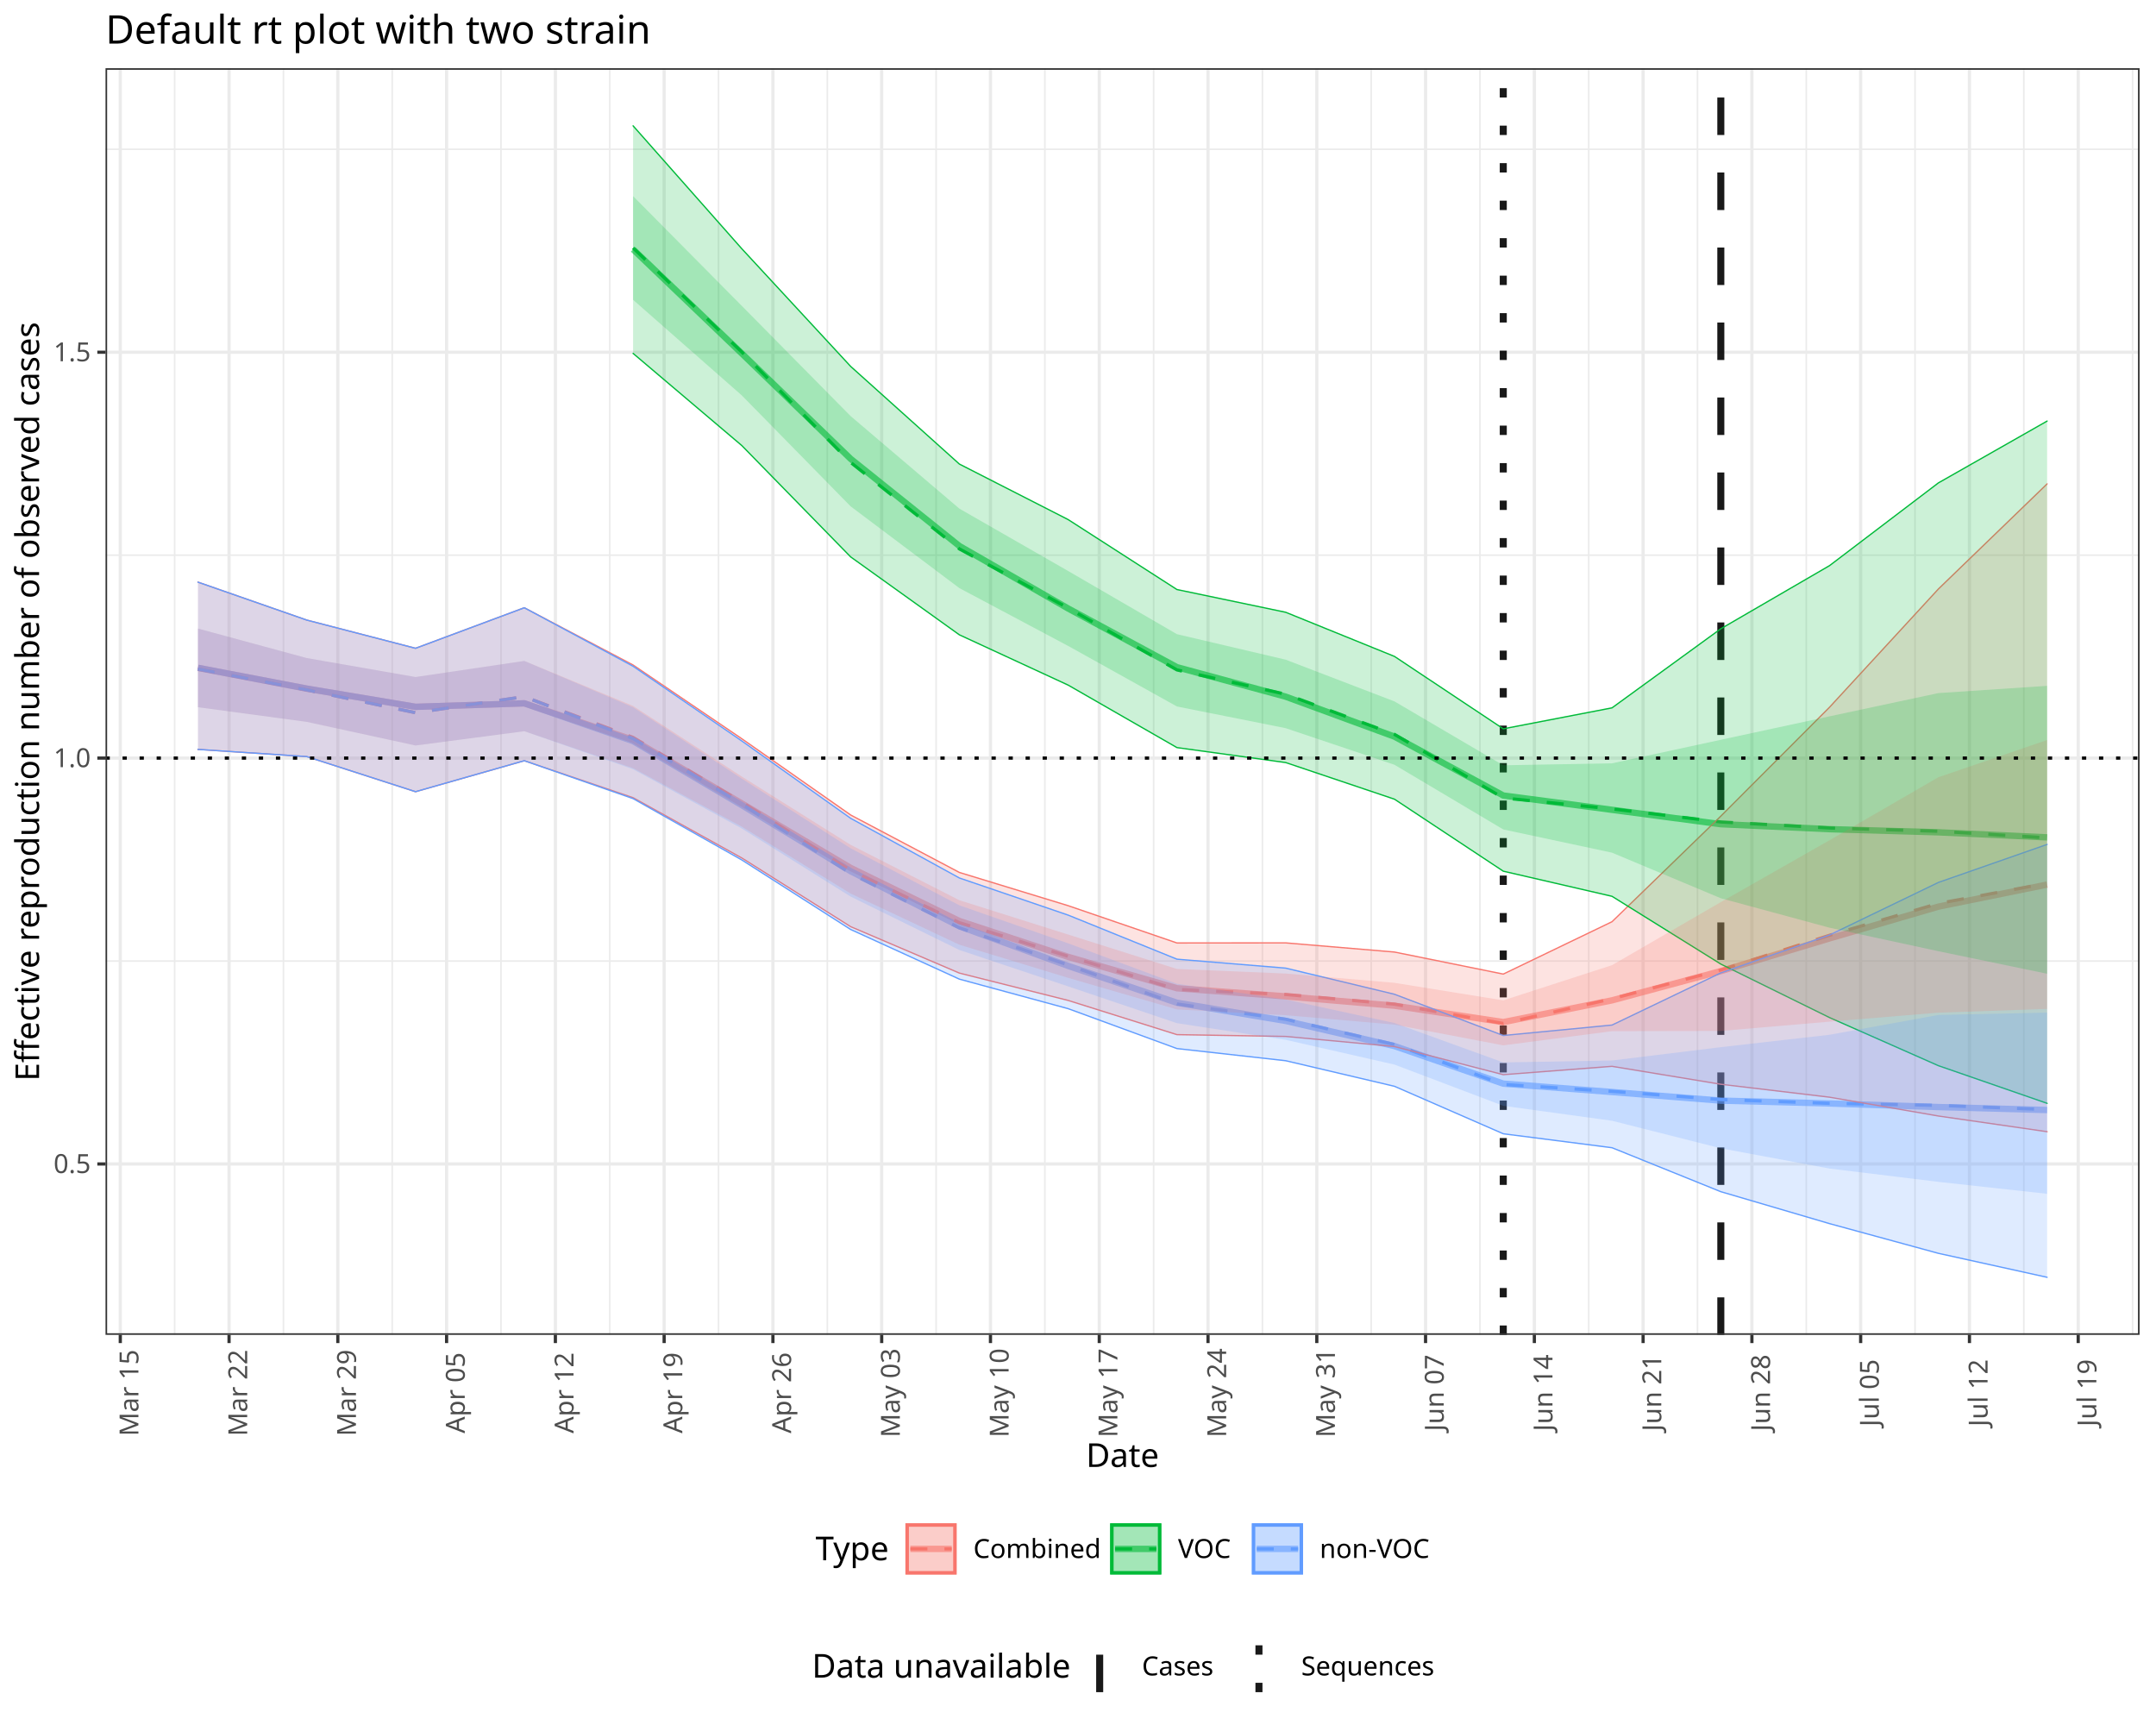
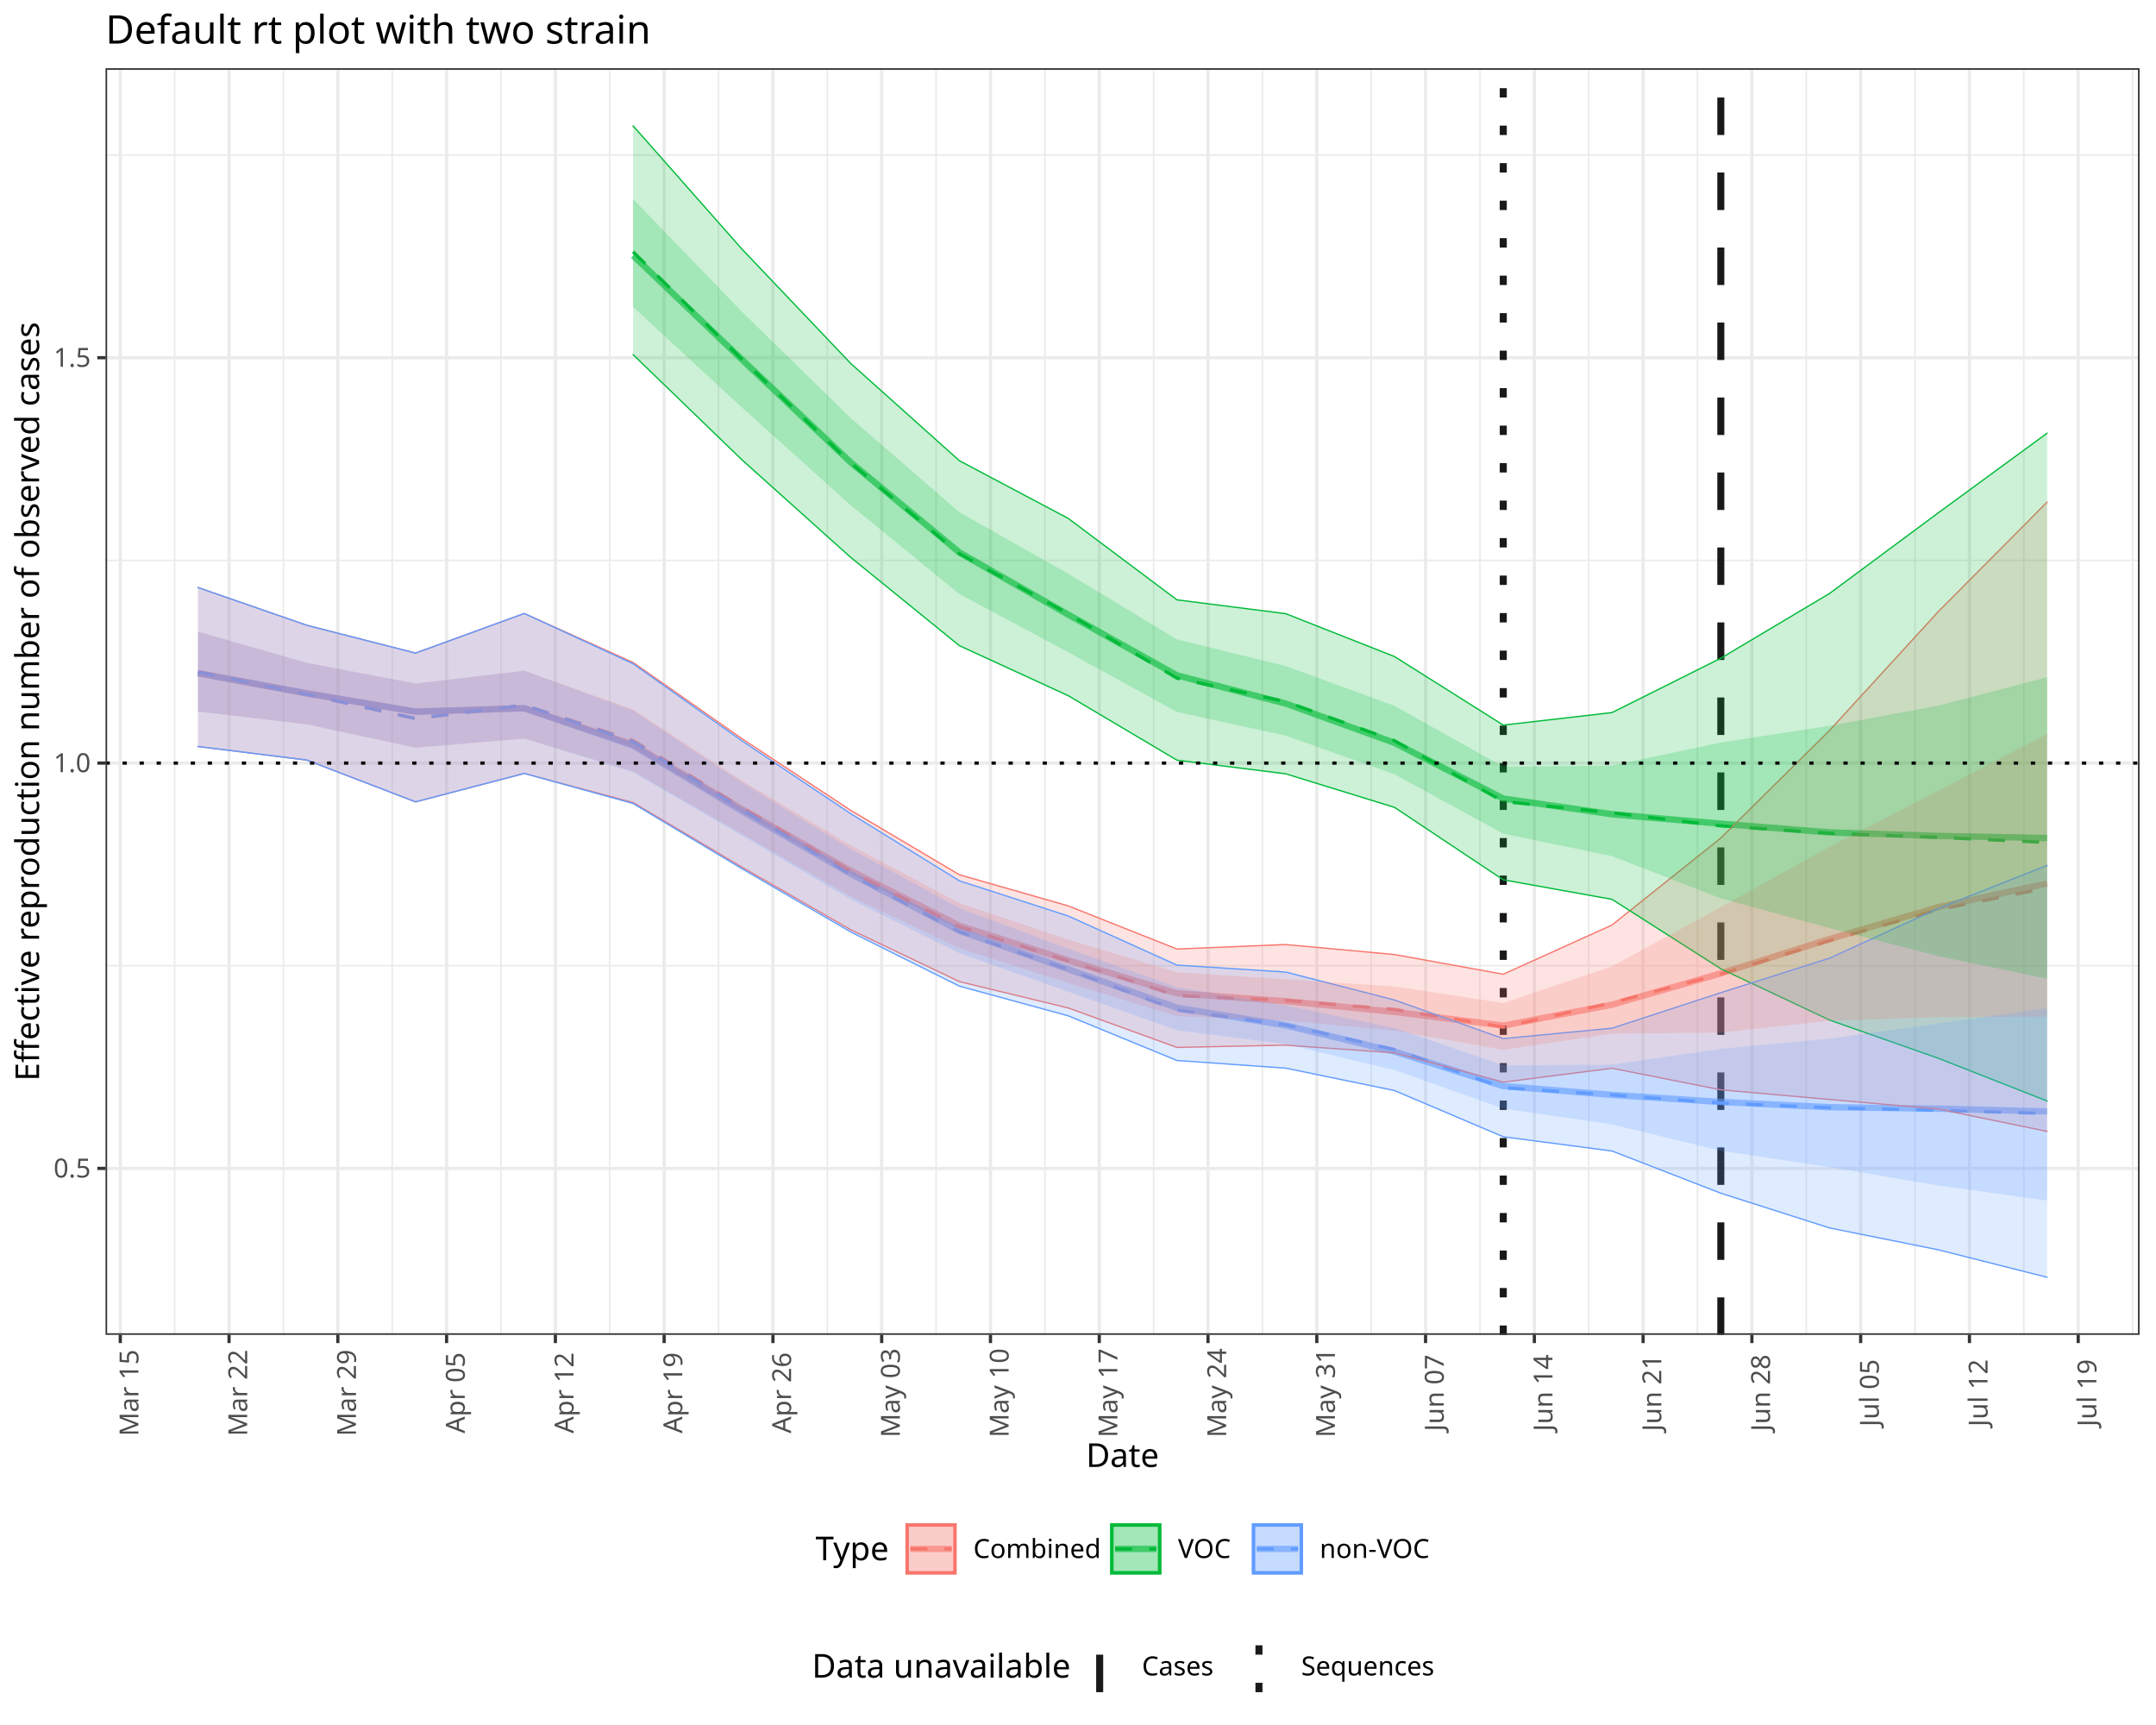
<svg xmlns="http://www.w3.org/2000/svg" class="svglite" data-engine-version="2.0" width="720.00pt" height="576.00pt" viewBox="0 0 720.00 576.00">
  <defs>
    <style type="text/css">
    .svglite line, .svglite polyline, .svglite polygon, .svglite path, .svglite rect, .svglite circle {
      fill: none;
      stroke: #000000;
      stroke-linecap: round;
      stroke-linejoin: round;
      stroke-miterlimit: 10.00;
    }
  </style>
  </defs>
  <rect width="100%" height="100%" style="stroke: none; fill: #FFFFFF;" />
  <defs>
    <clipPath id="cpMC4wMHw3MjAuMDB8MC4wMHw1NzYuMDA=">
      <rect x="0.00" y="0.00" width="720.00" height="576.00" />
    </clipPath>
  </defs>
  <g clip-path="url(#cpMC4wMHw3MjAuMDB8MC4wMHw1NzYuMDA=)">
    <rect x="0.00" y="0.00" width="720.00" height="576.00" style="stroke-width: 1.07; stroke: #FFFFFF; fill: #FFFFFF;" />
  </g>
  <defs>
    <clipPath id="cpMzUuMjR8NzE0LjUyfDIyLjc4fDQ0NS43Mw==">
      <rect x="35.24" y="22.78" width="679.28" height="422.95" />
    </clipPath>
  </defs>
  <g clip-path="url(#cpMzUuMjR8NzE0LjUyfDIyLjc4fDQ0NS43Mw==)">
    <rect x="35.24" y="22.78" width="679.28" height="422.95" style="stroke-width: 1.07; stroke: none; fill: #FFFFFF;" />
-     <polyline points="35.24,320.90 714.52,320.90 " style="stroke-width: 0.53; stroke: #EBEBEB; stroke-linecap: butt;" />
-     <polyline points="35.24,185.37 714.52,185.37 " style="stroke-width: 0.53; stroke: #EBEBEB; stroke-linecap: butt;" />
-     <polyline points="35.24,49.85 714.52,49.85 " style="stroke-width: 0.53; stroke: #EBEBEB; stroke-linecap: butt;" />
+     <polyline points="35.24,322.47 714.52,322.47 " style="stroke-width: 0.53; stroke: #EBEBEB; stroke-linecap: butt;" />
+     <polyline points="35.24,187.13 714.52,187.13 " style="stroke-width: 0.53; stroke: #EBEBEB; stroke-linecap: butt;" />
+     <polyline points="35.24,51.78 714.52,51.78 " style="stroke-width: 0.53; stroke: #EBEBEB; stroke-linecap: butt;" />
    <polyline points="58.33,445.73 58.33,22.78 " style="stroke-width: 0.53; stroke: #EBEBEB; stroke-linecap: butt;" />
    <polyline points="94.66,445.73 94.66,22.78 " style="stroke-width: 0.53; stroke: #EBEBEB; stroke-linecap: butt;" />
    <polyline points="130.98,445.73 130.98,22.78 " style="stroke-width: 0.53; stroke: #EBEBEB; stroke-linecap: butt;" />
    <polyline points="167.31,445.73 167.31,22.78 " style="stroke-width: 0.53; stroke: #EBEBEB; stroke-linecap: butt;" />
    <polyline points="203.63,445.73 203.63,22.78 " style="stroke-width: 0.53; stroke: #EBEBEB; stroke-linecap: butt;" />
    <polyline points="239.96,445.73 239.96,22.78 " style="stroke-width: 0.53; stroke: #EBEBEB; stroke-linecap: butt;" />
    <polyline points="276.28,445.73 276.28,22.78 " style="stroke-width: 0.53; stroke: #EBEBEB; stroke-linecap: butt;" />
    <polyline points="312.61,445.73 312.61,22.78 " style="stroke-width: 0.53; stroke: #EBEBEB; stroke-linecap: butt;" />
    <polyline points="348.93,445.73 348.93,22.78 " style="stroke-width: 0.53; stroke: #EBEBEB; stroke-linecap: butt;" />
    <polyline points="385.26,445.73 385.26,22.78 " style="stroke-width: 0.53; stroke: #EBEBEB; stroke-linecap: butt;" />
    <polyline points="421.58,445.73 421.58,22.78 " style="stroke-width: 0.53; stroke: #EBEBEB; stroke-linecap: butt;" />
    <polyline points="457.91,445.73 457.91,22.78 " style="stroke-width: 0.53; stroke: #EBEBEB; stroke-linecap: butt;" />
    <polyline points="494.23,445.73 494.23,22.78 " style="stroke-width: 0.53; stroke: #EBEBEB; stroke-linecap: butt;" />
    <polyline points="530.56,445.73 530.56,22.78 " style="stroke-width: 0.53; stroke: #EBEBEB; stroke-linecap: butt;" />
    <polyline points="566.88,445.73 566.88,22.78 " style="stroke-width: 0.53; stroke: #EBEBEB; stroke-linecap: butt;" />
    <polyline points="603.21,445.73 603.21,22.78 " style="stroke-width: 0.53; stroke: #EBEBEB; stroke-linecap: butt;" />
    <polyline points="639.53,445.73 639.53,22.78 " style="stroke-width: 0.53; stroke: #EBEBEB; stroke-linecap: butt;" />
    <polyline points="675.86,445.73 675.86,22.78 " style="stroke-width: 0.53; stroke: #EBEBEB; stroke-linecap: butt;" />
    <polyline points="712.19,445.73 712.19,22.78 " style="stroke-width: 0.53; stroke: #EBEBEB; stroke-linecap: butt;" />
-     <polyline points="35.24,388.66 714.52,388.66 " style="stroke-width: 1.07; stroke: #EBEBEB; stroke-linecap: butt;" />
-     <polyline points="35.24,253.13 714.52,253.13 " style="stroke-width: 1.07; stroke: #EBEBEB; stroke-linecap: butt;" />
-     <polyline points="35.24,117.61 714.52,117.61 " style="stroke-width: 1.07; stroke: #EBEBEB; stroke-linecap: butt;" />
+     <polyline points="35.24,390.15 714.52,390.15 " style="stroke-width: 1.07; stroke: #EBEBEB; stroke-linecap: butt;" />
+     <polyline points="35.24,254.80 714.52,254.80 " style="stroke-width: 1.07; stroke: #EBEBEB; stroke-linecap: butt;" />
+     <polyline points="35.24,119.45 714.52,119.45 " style="stroke-width: 1.07; stroke: #EBEBEB; stroke-linecap: butt;" />
    <polyline points="40.17,445.73 40.17,22.78 " style="stroke-width: 1.07; stroke: #EBEBEB; stroke-linecap: butt;" />
    <polyline points="76.49,445.73 76.49,22.78 " style="stroke-width: 1.07; stroke: #EBEBEB; stroke-linecap: butt;" />
    <polyline points="112.82,445.73 112.82,22.78 " style="stroke-width: 1.07; stroke: #EBEBEB; stroke-linecap: butt;" />
    <polyline points="149.14,445.73 149.14,22.78 " style="stroke-width: 1.07; stroke: #EBEBEB; stroke-linecap: butt;" />
    <polyline points="185.47,445.73 185.47,22.78 " style="stroke-width: 1.07; stroke: #EBEBEB; stroke-linecap: butt;" />
    <polyline points="221.79,445.73 221.79,22.78 " style="stroke-width: 1.07; stroke: #EBEBEB; stroke-linecap: butt;" />
    <polyline points="258.12,445.73 258.12,22.78 " style="stroke-width: 1.07; stroke: #EBEBEB; stroke-linecap: butt;" />
    <polyline points="294.44,445.73 294.44,22.78 " style="stroke-width: 1.07; stroke: #EBEBEB; stroke-linecap: butt;" />
    <polyline points="330.77,445.73 330.77,22.78 " style="stroke-width: 1.07; stroke: #EBEBEB; stroke-linecap: butt;" />
    <polyline points="367.10,445.73 367.10,22.78 " style="stroke-width: 1.07; stroke: #EBEBEB; stroke-linecap: butt;" />
    <polyline points="403.42,445.73 403.42,22.78 " style="stroke-width: 1.07; stroke: #EBEBEB; stroke-linecap: butt;" />
    <polyline points="439.75,445.73 439.75,22.78 " style="stroke-width: 1.07; stroke: #EBEBEB; stroke-linecap: butt;" />
    <polyline points="476.07,445.73 476.07,22.78 " style="stroke-width: 1.07; stroke: #EBEBEB; stroke-linecap: butt;" />
    <polyline points="512.40,445.73 512.40,22.78 " style="stroke-width: 1.07; stroke: #EBEBEB; stroke-linecap: butt;" />
    <polyline points="548.72,445.73 548.72,22.78 " style="stroke-width: 1.07; stroke: #EBEBEB; stroke-linecap: butt;" />
    <polyline points="585.05,445.73 585.05,22.78 " style="stroke-width: 1.07; stroke: #EBEBEB; stroke-linecap: butt;" />
    <polyline points="621.37,445.73 621.37,22.78 " style="stroke-width: 1.07; stroke: #EBEBEB; stroke-linecap: butt;" />
    <polyline points="657.70,445.73 657.70,22.78 " style="stroke-width: 1.07; stroke: #EBEBEB; stroke-linecap: butt;" />
    <polyline points="694.02,445.73 694.02,22.78 " style="stroke-width: 1.07; stroke: #EBEBEB; stroke-linecap: butt;" />
    <line x1="574.67" y1="445.73" x2="574.67" y2="22.78" style="stroke-width: 2.35; stroke: #000000; stroke-opacity: 0.90; stroke-dasharray: 12.52,12.52; stroke-linecap: butt;" />
    <line x1="502.02" y1="445.73" x2="502.02" y2="22.78" style="stroke-width: 2.35; stroke: #000000; stroke-opacity: 0.90; stroke-dasharray: 3.13,9.39; stroke-linecap: butt;" />
-     <polyline points="66.11,223.00 102.44,229.94 138.77,236.02 175.09,234.85 211.42,247.04 247.74,268.28 284.07,289.80 320.39,307.53 356.72,319.51 393.04,329.99 429.37,332.70 465.69,335.82 502.02,341.29 538.34,334.03 574.67,324.26 610.99,313.34 647.32,302.74 683.64,295.37 " style="stroke-width: 2.13; stroke: #F8766D; stroke-opacity: 0.60; stroke-linecap: butt;" />
-     <polyline points="211.42,83.26 247.74,118.04 284.07,153.21 320.39,182.32 356.72,203.19 393.04,222.78 429.37,232.63 465.69,245.97 502.02,265.63 538.34,270.41 574.67,275.21 610.99,276.87 647.32,277.92 683.64,279.61 " style="stroke-width: 2.13; stroke: #00BA38; stroke-opacity: 0.60; stroke-linecap: butt;" />
-     <polyline points="66.11,223.00 102.44,229.94 138.77,236.02 175.09,234.85 211.42,247.47 247.74,268.87 284.07,290.91 320.39,309.29 356.72,322.53 393.04,334.83 429.37,340.90 465.69,349.30 502.02,361.84 538.34,364.64 574.67,367.51 610.99,368.46 647.32,369.66 683.64,370.65 " style="stroke-width: 2.13; stroke: #619CFF; stroke-opacity: 0.60; stroke-linecap: butt;" />
-     <polyline points="66.11,223.39 102.44,230.34 138.77,237.98 175.09,232.63 211.42,246.24 247.74,267.85 284.07,290.61 320.39,308.09 356.72,319.32 393.04,330.37 429.37,332.07 465.69,335.30 502.02,341.75 538.34,333.51 574.67,323.89 610.99,312.30 647.32,301.68 683.64,294.94 " style="stroke-width: 1.07; stroke: #F8766D; stroke-dasharray: 5.69,5.69; stroke-linecap: butt;" />
-     <polyline points="211.42,82.79 247.74,117.56 284.07,154.40 320.39,183.29 356.72,203.04 393.04,223.69 429.37,231.82 465.69,245.22 502.02,266.44 538.34,270.10 574.67,274.46 610.99,276.48 647.32,277.56 683.64,279.78 " style="stroke-width: 1.07; stroke: #00BA38; stroke-dasharray: 5.69,5.69; stroke-linecap: butt;" />
-     <polyline points="66.11,223.39 102.44,230.34 138.77,237.98 175.09,232.63 211.42,246.63 247.74,268.49 284.07,291.65 320.39,309.82 356.72,322.24 393.04,335.23 429.37,340.34 465.69,348.77 502.02,362.11 538.34,364.41 574.67,367.15 610.99,368.42 647.32,369.10 683.64,370.50 " style="stroke-width: 1.07; stroke: #619CFF; stroke-dasharray: 5.69,5.69; stroke-linecap: butt;" />
-     <polygon points="66.11,194.38 102.44,207.05 138.77,216.47 175.09,202.93 211.42,222.05 247.74,246.68 284.07,272.13 320.39,291.32 356.72,302.42 393.04,314.87 429.37,314.84 465.69,317.90 502.02,325.26 538.34,307.77 574.67,272.52 610.99,236.14 647.32,196.68 683.64,161.57 683.64,377.89 647.32,372.65 610.99,366.37 574.67,362.05 538.34,356.06 502.02,358.85 465.69,349.46 429.37,346.08 393.04,345.48 356.72,334.06 320.39,324.93 284.07,309.42 247.74,286.50 211.42,266.36 175.09,254.01 138.77,264.36 102.44,252.64 66.11,250.24 " style="stroke-width: 0.00; stroke: none; fill: #F8766D; fill-opacity: 0.20;" />
-     <polyline points="66.11,194.38 102.44,207.05 138.77,216.47 175.09,202.93 211.42,222.05 247.74,246.68 284.07,272.13 320.39,291.32 356.72,302.42 393.04,314.87 429.37,314.84 465.69,317.90 502.02,325.26 538.34,307.77 574.67,272.52 610.99,236.14 647.32,196.68 683.64,161.57 " style="stroke-width: 0.43; stroke: #F8766D;" />
-     <polyline points="683.64,377.89 647.32,372.65 610.99,366.37 574.67,362.05 538.34,356.06 502.02,358.85 465.69,349.46 429.37,346.08 393.04,345.48 356.72,334.06 320.39,324.93 284.07,309.42 247.74,286.50 211.42,266.36 175.09,254.01 138.77,264.36 102.44,252.64 66.11,250.24 " style="stroke-width: 0.43; stroke: #F8766D;" />
-     <polygon points="211.42,42.01 247.74,83.07 284.07,122.34 320.39,154.96 356.72,173.50 393.04,196.85 429.37,204.45 465.69,219.19 502.02,243.36 538.34,236.36 574.67,209.95 610.99,188.86 647.32,161.25 683.64,140.60 683.64,368.42 647.32,355.84 610.99,339.79 574.67,321.92 538.34,299.29 502.02,290.90 465.69,266.86 429.37,254.63 393.04,249.63 356.72,228.77 320.39,211.98 284.07,185.95 247.74,148.79 211.42,118.00 " style="stroke-width: 0.00; stroke: none; fill: #00BA38; fill-opacity: 0.20;" />
-     <polyline points="211.42,42.01 247.74,83.07 284.07,122.34 320.39,154.96 356.72,173.50 393.04,196.85 429.37,204.45 465.69,219.19 502.02,243.36 538.34,236.36 574.67,209.95 610.99,188.86 647.32,161.25 683.64,140.60 " style="stroke-width: 0.43; stroke: #00BA38;" />
-     <polyline points="683.64,368.42 647.32,355.84 610.99,339.79 574.67,321.92 538.34,299.29 502.02,290.90 465.69,266.86 429.37,254.63 393.04,249.63 356.72,228.77 320.39,211.98 284.07,185.95 247.74,148.79 211.42,118.00 " style="stroke-width: 0.43; stroke: #00BA38;" />
-     <polygon points="66.11,194.38 102.44,207.05 138.77,216.47 175.09,202.93 211.42,222.47 247.74,247.43 284.07,273.24 320.39,293.17 356.72,305.57 393.04,320.28 429.37,323.27 465.69,332.00 502.02,345.77 538.34,342.28 574.67,324.86 610.99,312.20 647.32,294.66 683.64,281.96 683.64,426.51 647.32,418.50 610.99,408.59 574.67,397.92 538.34,383.24 502.02,378.58 465.69,362.73 429.37,354.19 393.04,350.13 356.72,336.81 320.39,326.95 284.07,310.36 247.74,287.16 211.42,266.67 175.09,254.01 138.77,264.36 102.44,252.64 66.11,250.24 " style="stroke-width: 0.00; stroke: none; fill: #619CFF; fill-opacity: 0.20;" />
-     <polyline points="66.11,194.38 102.44,207.05 138.77,216.47 175.09,202.93 211.42,222.47 247.74,247.43 284.07,273.24 320.39,293.17 356.72,305.57 393.04,320.28 429.37,323.27 465.69,332.00 502.02,345.77 538.34,342.28 574.67,324.86 610.99,312.20 647.32,294.66 683.64,281.96 " style="stroke-width: 0.43; stroke: #619CFF;" />
-     <polyline points="683.64,426.51 647.32,418.50 610.99,408.59 574.67,397.92 538.34,383.24 502.02,378.58 465.69,362.73 429.37,354.19 393.04,350.13 356.72,336.81 320.39,326.95 284.07,310.36 247.74,287.16 211.42,266.67 175.09,254.01 138.77,264.36 102.44,252.64 66.11,250.24 " style="stroke-width: 0.43; stroke: #619CFF;" />
-     <polygon points="66.11,209.88 102.44,219.73 138.77,226.07 175.09,220.69 211.42,235.72 247.74,259.30 284.07,282.10 320.39,300.60 356.72,312.06 393.04,323.55 429.37,325.08 465.69,328.18 502.02,334.04 538.34,322.28 574.67,301.22 610.99,280.55 647.32,259.53 683.64,247.09 683.64,336.89 647.32,338.14 610.99,341.14 574.67,344.25 538.34,344.32 502.02,349.06 465.69,342.14 429.37,339.00 393.04,337.07 356.72,326.52 320.39,315.46 284.07,298.37 247.74,276.05 211.42,256.52 175.09,244.16 138.77,248.93 102.44,241.04 66.11,236.15 " style="stroke-width: 0.00; stroke: none; fill: #F8766D; fill-opacity: 0.20;" />
-     <polyline points="66.11,209.88 102.44,219.73 138.77,226.07 175.09,220.69 211.42,235.72 247.74,259.30 284.07,282.10 320.39,300.60 356.72,312.06 393.04,323.55 429.37,325.08 465.69,328.18 502.02,334.04 538.34,322.28 574.67,301.22 610.99,280.55 647.32,259.53 683.64,247.09 " style="stroke-width: 1.07; stroke: none;" />
-     <polyline points="683.64,336.89 647.32,338.14 610.99,341.14 574.67,344.25 538.34,344.32 502.02,349.06 465.69,342.14 429.37,339.00 393.04,337.07 356.72,326.52 320.39,315.46 284.07,298.37 247.74,276.05 211.42,256.52 175.09,244.16 138.77,248.93 102.44,241.04 66.11,236.15 " style="stroke-width: 1.07; stroke: none;" />
-     <polygon points="211.42,65.49 247.74,102.15 284.07,138.94 320.39,169.84 356.72,190.67 393.04,211.76 429.37,220.28 465.69,234.21 502.02,255.54 538.34,254.88 574.67,247.02 610.99,239.19 647.32,231.43 683.64,229.02 683.64,325.15 647.32,317.62 610.99,309.78 574.67,299.94 538.34,284.72 502.02,276.96 465.69,255.37 429.37,243.15 393.04,235.90 356.72,215.69 320.39,196.38 284.07,169.08 247.74,132.04 211.42,100.11 " style="stroke-width: 0.00; stroke: none; fill: #00BA38; fill-opacity: 0.20;" />
-     <polyline points="211.42,65.49 247.74,102.15 284.07,138.94 320.39,169.84 356.72,190.67 393.04,211.76 429.37,220.28 465.69,234.21 502.02,255.54 538.34,254.88 574.67,247.02 610.99,239.19 647.32,231.43 683.64,229.02 " style="stroke-width: 1.07; stroke: none;" />
-     <polyline points="683.64,325.15 647.32,317.62 610.99,309.78 574.67,299.94 538.34,284.72 502.02,276.96 465.69,255.37 429.37,243.15 393.04,235.90 356.72,215.69 320.39,196.38 284.07,169.08 247.74,132.04 211.42,100.11 " style="stroke-width: 1.07; stroke: none;" />
-     <polygon points="66.11,209.88 102.44,219.73 138.77,226.07 175.09,220.69 211.42,236.16 247.74,260.01 284.07,283.25 320.39,302.30 356.72,314.99 393.04,328.50 429.37,333.74 465.69,341.60 502.02,354.76 538.34,354.11 574.67,349.66 610.99,345.52 647.32,338.91 683.64,338.13 683.64,398.63 647.32,394.64 610.99,390.20 574.67,383.43 538.34,374.24 502.02,369.25 465.69,355.48 429.37,347.21 393.04,341.65 356.72,329.37 320.39,317.22 284.07,299.39 247.74,276.66 211.42,256.86 175.09,244.16 138.77,248.93 102.44,241.04 66.11,236.15 " style="stroke-width: 0.00; stroke: none; fill: #619CFF; fill-opacity: 0.20;" />
-     <polyline points="66.11,209.88 102.44,219.73 138.77,226.07 175.09,220.69 211.42,236.16 247.74,260.01 284.07,283.25 320.39,302.30 356.72,314.99 393.04,328.50 429.37,333.74 465.69,341.60 502.02,354.76 538.34,354.11 574.67,349.66 610.99,345.52 647.32,338.91 683.64,338.13 " style="stroke-width: 1.07; stroke: none;" />
-     <polyline points="683.64,398.63 647.32,394.64 610.99,390.20 574.67,383.43 538.34,374.24 502.02,369.25 465.69,355.48 429.37,347.21 393.04,341.65 356.72,329.37 320.39,317.22 284.07,299.39 247.74,276.66 211.42,256.86 175.09,244.16 138.77,248.93 102.44,241.04 66.11,236.15 " style="stroke-width: 1.07; stroke: none;" />
-     <line x1="35.24" y1="253.13" x2="714.52" y2="253.13" style="stroke-width: 1.07; stroke-dasharray: 1.42,4.27; stroke-linecap: butt;" />
+     <polyline points="66.11,224.79 102.44,231.52 138.77,237.63 175.09,236.48 211.42,248.59 247.74,270.16 284.07,290.74 320.39,309.10 356.72,320.67 393.04,331.67 429.37,334.31 465.69,337.89 502.02,342.45 538.34,335.48 574.67,325.02 610.99,313.56 647.32,302.89 683.64,295.01 " style="stroke-width: 2.13; stroke: #F8766D; stroke-opacity: 0.60; stroke-linecap: butt;" />
+     <polyline points="211.42,85.31 247.74,120.03 284.07,154.37 320.39,184.47 356.72,205.22 393.04,225.51 429.37,234.93 465.69,248.05 502.02,266.66 538.34,271.89 574.67,275.05 610.99,277.96 647.32,279.13 683.64,279.84 " style="stroke-width: 2.13; stroke: #00BA38; stroke-opacity: 0.60; stroke-linecap: butt;" />
+     <polyline points="66.11,224.79 102.44,231.52 138.77,237.63 175.09,236.48 211.42,248.98 247.74,270.82 284.07,291.80 320.39,310.80 356.72,323.64 393.04,336.49 429.37,342.39 465.69,351.12 502.02,362.66 538.34,365.60 574.67,367.96 610.99,369.72 647.32,370.20 683.64,371.12 " style="stroke-width: 2.13; stroke: #619CFF; stroke-opacity: 0.60; stroke-linecap: butt;" />
+     <polyline points="66.11,224.44 102.44,231.85 138.77,239.94 175.09,235.46 211.42,247.30 247.74,269.62 284.07,290.99 320.39,309.42 356.72,320.84 393.04,332.46 429.37,334.02 465.69,337.07 502.02,342.93 538.34,334.84 574.67,325.26 610.99,314.08 647.32,303.73 683.64,296.52 " style="stroke-width: 1.07; stroke: #F8766D; stroke-dasharray: 5.69,5.69; stroke-linecap: butt;" />
+     <polyline points="211.42,84.08 247.74,119.95 284.07,154.56 320.39,184.91 356.72,204.95 393.04,226.44 429.37,234.30 465.69,247.34 502.02,267.62 538.34,271.42 574.67,275.77 610.99,278.24 647.32,279.62 683.64,281.31 " style="stroke-width: 1.07; stroke: #00BA38; stroke-dasharray: 5.69,5.69; stroke-linecap: butt;" />
+     <polyline points="66.11,224.44 102.44,231.85 138.77,239.94 175.09,235.46 211.42,247.68 247.74,270.26 284.07,292.04 320.39,311.15 356.72,323.75 393.04,337.28 429.37,342.23 465.69,350.43 502.02,363.20 538.34,365.59 574.67,368.33 610.99,369.88 647.32,370.75 683.64,371.81 " style="stroke-width: 1.07; stroke: #619CFF; stroke-dasharray: 5.69,5.69; stroke-linecap: butt;" />
+     <polygon points="66.11,196.18 102.44,208.78 138.77,218.07 175.09,204.84 211.42,221.21 247.74,246.62 284.07,270.56 320.39,292.09 356.72,302.48 393.04,316.89 429.37,315.39 465.69,318.73 502.02,325.31 538.34,308.87 574.67,279.82 610.99,243.89 647.32,204.20 683.64,167.65 683.64,377.79 647.32,370.33 610.99,367.13 574.67,363.90 538.34,356.70 502.02,361.34 465.69,351.57 429.37,348.99 393.04,349.75 356.72,336.57 320.39,327.77 284.07,310.43 247.74,289.52 211.42,267.98 175.09,258.26 138.77,267.76 102.44,253.80 66.11,249.27 " style="stroke-width: 0.00; stroke: none; fill: #F8766D; fill-opacity: 0.20;" />
+     <polyline points="66.11,196.18 102.44,208.78 138.77,218.07 175.09,204.84 211.42,221.21 247.74,246.62 284.07,270.56 320.39,292.09 356.72,302.48 393.04,316.89 429.37,315.39 465.69,318.73 502.02,325.31 538.34,308.87 574.67,279.82 610.99,243.89 647.32,204.20 683.64,167.65 " style="stroke-width: 0.43; stroke: #F8766D;" />
+     <polyline points="683.64,377.79 647.32,370.33 610.99,367.13 574.67,363.90 538.34,356.70 502.02,361.34 465.69,351.57 429.37,348.99 393.04,349.75 356.72,336.57 320.39,327.77 284.07,310.43 247.74,289.52 211.42,267.98 175.09,258.26 138.77,267.76 102.44,253.80 66.11,249.27 " style="stroke-width: 0.43; stroke: #F8766D;" />
+     <polygon points="211.42,42.01 247.74,83.14 284.07,121.33 320.39,153.84 356.72,173.09 393.04,200.29 429.37,204.91 465.69,219.23 502.02,242.12 538.34,237.94 574.67,219.78 610.99,198.16 647.32,171.22 683.64,144.64 683.64,367.65 647.32,353.38 610.99,340.61 574.67,323.49 538.34,300.30 502.02,293.79 465.69,269.59 429.37,258.39 393.04,253.83 356.72,232.29 320.39,215.60 284.07,186.10 247.74,153.51 211.42,118.42 " style="stroke-width: 0.00; stroke: none; fill: #00BA38; fill-opacity: 0.20;" />
+     <polyline points="211.42,42.01 247.74,83.14 284.07,121.33 320.39,153.84 356.72,173.09 393.04,200.29 429.37,204.91 465.69,219.23 502.02,242.12 538.34,237.94 574.67,219.78 610.99,198.16 647.32,171.22 683.64,144.64 " style="stroke-width: 0.43; stroke: #00BA38;" />
+     <polyline points="683.64,367.65 647.32,353.38 610.99,340.61 574.67,323.49 538.34,300.30 502.02,293.79 465.69,269.59 429.37,258.39 393.04,253.83 356.72,232.29 320.39,215.60 284.07,186.10 247.74,153.51 211.42,118.42 " style="stroke-width: 0.43; stroke: #00BA38;" />
+     <polygon points="66.11,196.18 102.44,208.78 138.77,218.07 175.09,204.84 211.42,221.64 247.74,247.36 284.07,271.69 320.39,294.12 356.72,305.86 393.04,322.26 429.37,324.59 465.69,333.91 502.02,346.81 538.34,343.33 574.67,331.47 610.99,319.95 647.32,303.31 683.64,288.97 683.64,426.51 647.32,417.33 610.99,410.03 574.67,398.43 538.34,384.34 502.02,379.58 465.69,364.15 429.37,356.67 393.04,354.11 356.72,339.19 320.39,329.29 284.07,311.17 247.74,290.05 211.42,268.30 175.09,258.26 138.77,267.76 102.44,253.80 66.11,249.27 " style="stroke-width: 0.00; stroke: none; fill: #619CFF; fill-opacity: 0.20;" />
+     <polyline points="66.11,196.18 102.44,208.78 138.77,218.07 175.09,204.84 211.42,221.64 247.74,247.36 284.07,271.69 320.39,294.12 356.72,305.86 393.04,322.26 429.37,324.59 465.69,333.91 502.02,346.81 538.34,343.33 574.67,331.47 610.99,319.95 647.32,303.31 683.64,288.97 " style="stroke-width: 0.43; stroke: #619CFF;" />
+     <polyline points="683.64,426.51 647.32,417.33 610.99,410.03 574.67,398.43 538.34,384.34 502.02,379.58 465.69,364.15 429.37,356.67 393.04,354.11 356.72,339.19 320.39,329.29 284.07,311.17 247.74,290.05 211.42,268.30 175.09,258.26 138.77,267.76 102.44,253.80 66.11,249.27 " style="stroke-width: 0.43; stroke: #619CFF;" />
+     <polygon points="66.11,210.90 102.44,221.32 138.77,228.24 175.09,223.94 211.42,236.86 247.74,260.63 284.07,282.23 320.39,301.54 356.72,313.74 393.04,324.65 429.37,326.99 465.69,329.39 502.02,334.92 538.34,322.65 574.67,302.93 610.99,282.74 647.32,264.03 683.64,245.06 683.64,339.44 647.32,339.65 610.99,340.83 574.67,344.79 538.34,345.17 502.02,350.57 465.69,344.15 429.37,340.80 393.04,339.32 356.72,328.28 320.39,316.62 284.07,299.35 247.74,278.41 211.42,257.54 175.09,246.60 138.77,249.68 102.44,241.87 66.11,237.60 " style="stroke-width: 0.00; stroke: none; fill: #F8766D; fill-opacity: 0.20;" />
+     <polyline points="66.11,210.90 102.44,221.32 138.77,228.24 175.09,223.94 211.42,236.86 247.74,260.63 284.07,282.23 320.39,301.54 356.72,313.74 393.04,324.65 429.37,326.99 465.69,329.39 502.02,334.92 538.34,322.65 574.67,302.93 610.99,282.74 647.32,264.03 683.64,245.06 " style="stroke-width: 1.07; stroke: none;" />
+     <polyline points="683.64,339.44 647.32,339.65 610.99,340.83 574.67,344.79 538.34,345.17 502.02,350.57 465.69,344.15 429.37,340.80 393.04,339.32 356.72,328.28 320.39,316.62 284.07,299.35 247.74,278.41 211.42,257.54 175.09,246.60 138.77,249.68 102.44,241.87 66.11,237.60 " style="stroke-width: 1.07; stroke: none;" />
+     <polygon points="211.42,66.46 247.74,104.08 284.07,139.56 320.39,171.04 356.72,191.57 393.04,213.51 429.37,222.40 465.69,235.71 502.02,256.02 538.34,255.65 574.67,247.93 610.99,242.36 647.32,235.63 683.64,226.14 683.64,326.81 647.32,319.29 610.99,309.90 574.67,299.98 538.34,285.87 502.02,278.37 465.69,258.53 429.37,245.64 393.04,237.73 356.72,217.78 320.39,198.34 284.07,168.70 247.74,136.03 211.42,102.46 " style="stroke-width: 0.00; stroke: none; fill: #00BA38; fill-opacity: 0.20;" />
+     <polyline points="211.42,66.46 247.74,104.08 284.07,139.56 320.39,171.04 356.72,191.57 393.04,213.51 429.37,222.40 465.69,235.71 502.02,256.02 538.34,255.65 574.67,247.93 610.99,242.36 647.32,235.63 683.64,226.14 " style="stroke-width: 1.07; stroke: none;" />
+     <polyline points="683.64,326.81 647.32,319.29 610.99,309.90 574.67,299.98 538.34,285.87 502.02,278.37 465.69,258.53 429.37,245.64 393.04,237.73 356.72,217.78 320.39,198.34 284.07,168.70 247.74,136.03 211.42,102.46 " style="stroke-width: 1.07; stroke: none;" />
+     <polygon points="66.11,210.90 102.44,221.32 138.77,228.24 175.09,223.94 211.42,237.30 247.74,261.28 284.07,283.43 320.39,303.19 356.72,316.78 393.04,329.59 429.37,335.71 465.69,343.23 502.02,355.70 538.34,355.50 574.67,350.19 610.99,346.81 647.32,341.74 683.64,336.61 683.64,400.88 647.32,395.84 610.99,389.70 574.67,384.25 538.34,375.45 502.02,370.16 465.69,357.29 429.37,348.67 393.04,344.02 356.72,331.17 320.39,318.28 284.07,300.35 247.74,279.02 211.42,257.92 175.09,246.60 138.77,249.68 102.44,241.87 66.11,237.60 " style="stroke-width: 0.00; stroke: none; fill: #619CFF; fill-opacity: 0.20;" />
+     <polyline points="66.11,210.90 102.44,221.32 138.77,228.24 175.09,223.94 211.42,237.30 247.74,261.28 284.07,283.43 320.39,303.19 356.72,316.78 393.04,329.59 429.37,335.71 465.69,343.23 502.02,355.70 538.34,355.50 574.67,350.19 610.99,346.81 647.32,341.74 683.64,336.61 " style="stroke-width: 1.07; stroke: none;" />
+     <polyline points="683.64,400.88 647.32,395.84 610.99,389.70 574.67,384.25 538.34,375.45 502.02,370.16 465.69,357.29 429.37,348.67 393.04,344.02 356.72,331.17 320.39,318.28 284.07,300.35 247.74,279.02 211.42,257.92 175.09,246.60 138.77,249.68 102.44,241.87 66.11,237.60 " style="stroke-width: 1.07; stroke: none;" />
+     <line x1="35.24" y1="254.80" x2="714.52" y2="254.80" style="stroke-width: 1.07; stroke-dasharray: 1.42,4.27; stroke-linecap: butt;" />
    <rect x="35.24" y="22.78" width="679.28" height="422.95" style="stroke-width: 1.07; stroke: #333333;" />
  </g>
  <g clip-path="url(#cpMC4wMHw3MjAuMDB8MC4wMHw1NzYuMDA=)">
-     <text x="30.31" y="391.69" text-anchor="end" style="font-size: 8.80px; fill: #4D4D4D; font-family: sans;" textLength="12.23px" lengthAdjust="spacingAndGlyphs">0.5</text>
-     <text x="30.31" y="256.16" text-anchor="end" style="font-size: 8.80px; fill: #4D4D4D; font-family: sans;" textLength="12.23px" lengthAdjust="spacingAndGlyphs">1.0</text>
-     <text x="30.31" y="120.64" text-anchor="end" style="font-size: 8.80px; fill: #4D4D4D; font-family: sans;" textLength="12.23px" lengthAdjust="spacingAndGlyphs">1.5</text>
-     <polyline points="32.50,388.66 35.24,388.66 " style="stroke-width: 1.07; stroke: #333333; stroke-linecap: butt;" />
-     <polyline points="32.50,253.13 35.24,253.13 " style="stroke-width: 1.07; stroke: #333333; stroke-linecap: butt;" />
-     <polyline points="32.50,117.61 35.24,117.61 " style="stroke-width: 1.07; stroke: #333333; stroke-linecap: butt;" />
+     <text x="30.31" y="393.18" text-anchor="end" style="font-size: 8.80px; fill: #4D4D4D; font-family: sans;" textLength="12.23px" lengthAdjust="spacingAndGlyphs">0.5</text>
+     <text x="30.31" y="257.83" text-anchor="end" style="font-size: 8.80px; fill: #4D4D4D; font-family: sans;" textLength="12.23px" lengthAdjust="spacingAndGlyphs">1.0</text>
+     <text x="30.31" y="122.48" text-anchor="end" style="font-size: 8.80px; fill: #4D4D4D; font-family: sans;" textLength="12.23px" lengthAdjust="spacingAndGlyphs">1.5</text>
+     <polyline points="32.50,390.15 35.24,390.15 " style="stroke-width: 1.07; stroke: #333333; stroke-linecap: butt;" />
+     <polyline points="32.50,254.80 35.24,254.80 " style="stroke-width: 1.07; stroke: #333333; stroke-linecap: butt;" />
+     <polyline points="32.50,119.45 35.24,119.45 " style="stroke-width: 1.07; stroke: #333333; stroke-linecap: butt;" />
    <polyline points="40.17,448.47 40.17,445.73 " style="stroke-width: 1.07; stroke: #333333; stroke-linecap: butt;" />
    <polyline points="76.49,448.47 76.49,445.73 " style="stroke-width: 1.07; stroke: #333333; stroke-linecap: butt;" />
    <polyline points="112.82,448.47 112.82,445.73 " style="stroke-width: 1.07; stroke: #333333; stroke-linecap: butt;" />
    <polyline points="149.14,448.47 149.14,445.73 " style="stroke-width: 1.07; stroke: #333333; stroke-linecap: butt;" />
    <polyline points="185.47,448.47 185.47,445.73 " style="stroke-width: 1.07; stroke: #333333; stroke-linecap: butt;" />
    <polyline points="221.79,448.47 221.79,445.73 " style="stroke-width: 1.07; stroke: #333333; stroke-linecap: butt;" />
    <polyline points="258.12,448.47 258.12,445.73 " style="stroke-width: 1.07; stroke: #333333; stroke-linecap: butt;" />
    <polyline points="294.44,448.47 294.44,445.73 " style="stroke-width: 1.07; stroke: #333333; stroke-linecap: butt;" />
    <polyline points="330.77,448.47 330.77,445.73 " style="stroke-width: 1.07; stroke: #333333; stroke-linecap: butt;" />
    <polyline points="367.10,448.47 367.10,445.73 " style="stroke-width: 1.07; stroke: #333333; stroke-linecap: butt;" />
    <polyline points="403.42,448.47 403.42,445.73 " style="stroke-width: 1.07; stroke: #333333; stroke-linecap: butt;" />
    <polyline points="439.75,448.47 439.75,445.73 " style="stroke-width: 1.07; stroke: #333333; stroke-linecap: butt;" />
    <polyline points="476.07,448.47 476.07,445.73 " style="stroke-width: 1.07; stroke: #333333; stroke-linecap: butt;" />
    <polyline points="512.40,448.47 512.40,445.73 " style="stroke-width: 1.07; stroke: #333333; stroke-linecap: butt;" />
    <polyline points="548.72,448.47 548.72,445.73 " style="stroke-width: 1.07; stroke: #333333; stroke-linecap: butt;" />
    <polyline points="585.05,448.47 585.05,445.73 " style="stroke-width: 1.07; stroke: #333333; stroke-linecap: butt;" />
    <polyline points="621.37,448.47 621.37,445.73 " style="stroke-width: 1.07; stroke: #333333; stroke-linecap: butt;" />
    <polyline points="657.70,448.47 657.70,445.73 " style="stroke-width: 1.07; stroke: #333333; stroke-linecap: butt;" />
    <polyline points="694.02,448.47 694.02,445.73 " style="stroke-width: 1.07; stroke: #333333; stroke-linecap: butt;" />
    <text transform="translate(46.22,465.10) rotate(-90)" text-anchor="middle" style="font-size: 8.80px; fill: #4D4D4D; font-family: sans;" textLength="27.39px" lengthAdjust="spacingAndGlyphs">Mar 15</text>
    <text transform="translate(82.55,465.10) rotate(-90)" text-anchor="middle" style="font-size: 8.80px; fill: #4D4D4D; font-family: sans;" textLength="27.39px" lengthAdjust="spacingAndGlyphs">Mar 22</text>
    <text transform="translate(118.87,465.10) rotate(-90)" text-anchor="middle" style="font-size: 8.80px; fill: #4D4D4D; font-family: sans;" textLength="27.39px" lengthAdjust="spacingAndGlyphs">Mar 29</text>
    <text transform="translate(155.20,465.10) rotate(-90)" text-anchor="middle" style="font-size: 8.80px; fill: #4D4D4D; font-family: sans;" textLength="25.93px" lengthAdjust="spacingAndGlyphs">Apr 05</text>
    <text transform="translate(191.53,465.10) rotate(-90)" text-anchor="middle" style="font-size: 8.80px; fill: #4D4D4D; font-family: sans;" textLength="25.93px" lengthAdjust="spacingAndGlyphs">Apr 12</text>
    <text transform="translate(227.85,465.10) rotate(-90)" text-anchor="middle" style="font-size: 8.80px; fill: #4D4D4D; font-family: sans;" textLength="25.93px" lengthAdjust="spacingAndGlyphs">Apr 19</text>
    <text transform="translate(264.18,465.10) rotate(-90)" text-anchor="middle" style="font-size: 8.80px; fill: #4D4D4D; font-family: sans;" textLength="25.93px" lengthAdjust="spacingAndGlyphs">Apr 26</text>
    <text transform="translate(300.50,465.10) rotate(-90)" text-anchor="middle" style="font-size: 8.80px; fill: #4D4D4D; font-family: sans;" textLength="28.87px" lengthAdjust="spacingAndGlyphs">May 03</text>
    <text transform="translate(336.83,465.10) rotate(-90)" text-anchor="middle" style="font-size: 8.80px; fill: #4D4D4D; font-family: sans;" textLength="28.87px" lengthAdjust="spacingAndGlyphs">May 10</text>
    <text transform="translate(373.15,465.10) rotate(-90)" text-anchor="middle" style="font-size: 8.80px; fill: #4D4D4D; font-family: sans;" textLength="28.87px" lengthAdjust="spacingAndGlyphs">May 17</text>
    <text transform="translate(409.48,465.10) rotate(-90)" text-anchor="middle" style="font-size: 8.80px; fill: #4D4D4D; font-family: sans;" textLength="28.87px" lengthAdjust="spacingAndGlyphs">May 24</text>
    <text transform="translate(445.80,465.10) rotate(-90)" text-anchor="middle" style="font-size: 8.80px; fill: #4D4D4D; font-family: sans;" textLength="28.87px" lengthAdjust="spacingAndGlyphs">May 31</text>
    <text transform="translate(482.13,465.10) rotate(-90)" text-anchor="middle" style="font-size: 8.80px; fill: #4D4D4D; font-family: sans;" textLength="26.43px" lengthAdjust="spacingAndGlyphs">Jun 07</text>
    <text transform="translate(518.45,465.10) rotate(-90)" text-anchor="middle" style="font-size: 8.80px; fill: #4D4D4D; font-family: sans;" textLength="26.43px" lengthAdjust="spacingAndGlyphs">Jun 14</text>
    <text transform="translate(554.78,465.10) rotate(-90)" text-anchor="middle" style="font-size: 8.80px; fill: #4D4D4D; font-family: sans;" textLength="26.43px" lengthAdjust="spacingAndGlyphs">Jun 21</text>
    <text transform="translate(591.10,465.10) rotate(-90)" text-anchor="middle" style="font-size: 8.80px; fill: #4D4D4D; font-family: sans;" textLength="26.43px" lengthAdjust="spacingAndGlyphs">Jun 28</text>
    <text transform="translate(627.43,465.10) rotate(-90)" text-anchor="middle" style="font-size: 8.80px; fill: #4D4D4D; font-family: sans;" textLength="23.49px" lengthAdjust="spacingAndGlyphs">Jul 05</text>
    <text transform="translate(663.75,465.10) rotate(-90)" text-anchor="middle" style="font-size: 8.80px; fill: #4D4D4D; font-family: sans;" textLength="23.49px" lengthAdjust="spacingAndGlyphs">Jul 12</text>
    <text transform="translate(700.08,465.10) rotate(-90)" text-anchor="middle" style="font-size: 8.80px; fill: #4D4D4D; font-family: sans;" textLength="23.49px" lengthAdjust="spacingAndGlyphs">Jul 19</text>
    <text x="374.88" y="489.84" text-anchor="middle" style="font-size: 11.00px; font-family: sans;" textLength="23.24px" lengthAdjust="spacingAndGlyphs">Date</text>
    <text transform="translate(13.05,234.26) rotate(-90)" text-anchor="middle" style="font-size: 11.00px; font-family: sans;" textLength="239.12px" lengthAdjust="spacingAndGlyphs">Effective reproduction number of observed cases</text>
    <rect x="266.87" y="503.08" width="216.02" height="28.24" style="stroke-width: 1.07; stroke: none; fill: #FFFFFF;" />
    <text x="272.35" y="520.99" style="font-size: 11.00px; font-family: sans;" textLength="24.46px" lengthAdjust="spacingAndGlyphs">Type</text>
    <rect x="302.29" y="508.56" width="17.28" height="17.28" style="stroke-width: 1.07; stroke: none; fill: #FFFFFF;" />
    <line x1="304.02" y1="517.20" x2="317.84" y2="517.20" style="stroke-width: 2.13; stroke: #F8766D; stroke-opacity: 0.60; stroke-linecap: butt;" />
    <line x1="304.02" y1="517.20" x2="317.84" y2="517.20" style="stroke-width: 1.07; stroke: #F8766D; stroke-dasharray: 5.69,5.69; stroke-linecap: butt;" />
    <rect x="302.57" y="508.85" width="16.71" height="16.71" style="stroke-width: 0.43; stroke: #F8766D; stroke-linecap: square; stroke-linejoin: miter; fill: #F8766D; fill-opacity: 0.20;" />
    <rect x="303.00" y="509.27" width="15.86" height="15.86" style="stroke-width: 1.07; stroke: #F8766D; stroke-linecap: square; stroke-linejoin: miter; fill: #F8766D; fill-opacity: 0.20;" />
    <rect x="370.64" y="508.56" width="17.28" height="17.28" style="stroke-width: 1.07; stroke: none; fill: #FFFFFF;" />
    <line x1="372.37" y1="517.20" x2="386.20" y2="517.20" style="stroke-width: 2.13; stroke: #00BA38; stroke-opacity: 0.60; stroke-linecap: butt;" />
    <line x1="372.37" y1="517.20" x2="386.20" y2="517.20" style="stroke-width: 1.07; stroke: #00BA38; stroke-dasharray: 5.69,5.69; stroke-linecap: butt;" />
    <rect x="370.93" y="508.85" width="16.71" height="16.71" style="stroke-width: 0.43; stroke: #00BA38; stroke-linecap: square; stroke-linejoin: miter; fill: #00BA38; fill-opacity: 0.20;" />
    <rect x="371.35" y="509.27" width="15.86" height="15.86" style="stroke-width: 1.07; stroke: #00BA38; stroke-linecap: square; stroke-linejoin: miter; fill: #00BA38; fill-opacity: 0.20;" />
    <rect x="417.96" y="508.56" width="17.28" height="17.28" style="stroke-width: 1.07; stroke: none; fill: #FFFFFF;" />
    <line x1="419.69" y1="517.20" x2="433.51" y2="517.20" style="stroke-width: 2.13; stroke: #619CFF; stroke-opacity: 0.60; stroke-linecap: butt;" />
    <line x1="419.69" y1="517.20" x2="433.51" y2="517.20" style="stroke-width: 1.07; stroke: #619CFF; stroke-dasharray: 5.69,5.69; stroke-linecap: butt;" />
    <rect x="418.24" y="508.85" width="16.71" height="16.71" style="stroke-width: 0.43; stroke: #619CFF; stroke-linecap: square; stroke-linejoin: miter; fill: #619CFF; fill-opacity: 0.20;" />
    <rect x="418.67" y="509.27" width="15.86" height="15.86" style="stroke-width: 1.07; stroke: #619CFF; stroke-linecap: square; stroke-linejoin: miter; fill: #619CFF; fill-opacity: 0.20;" />
    <text x="325.05" y="520.23" style="font-size: 8.80px; font-family: sans;" textLength="40.12px" lengthAdjust="spacingAndGlyphs">Combined</text>
    <text x="393.40" y="520.23" style="font-size: 8.80px; font-family: sans;" textLength="19.08px" lengthAdjust="spacingAndGlyphs">VOC</text>
    <text x="440.72" y="520.23" style="font-size: 8.80px; font-family: sans;" textLength="36.69px" lengthAdjust="spacingAndGlyphs">non-VOC</text>
    <rect x="265.69" y="542.28" width="218.39" height="28.24" style="stroke-width: 1.07; stroke: none; fill: #FFFFFF;" />
    <text x="271.16" y="560.19" style="font-size: 11.00px; font-family: sans;" textLength="81.95px" lengthAdjust="spacingAndGlyphs">Data unavailable</text>
    <rect x="358.60" y="547.76" width="17.28" height="17.28" style="stroke-width: 1.07; stroke: none; fill: #FFFFFF;" />
    <line x1="367.24" y1="565.04" x2="367.24" y2="547.76" style="stroke-width: 2.35; stroke: #000000; stroke-opacity: 0.90; stroke-dasharray: 12.52,12.52; stroke-linecap: butt;" />
    <rect x="411.79" y="547.76" width="17.28" height="17.28" style="stroke-width: 1.07; stroke: none; fill: #FFFFFF;" />
    <line x1="420.43" y1="565.04" x2="420.43" y2="547.76" style="stroke-width: 2.35; stroke: #000000; stroke-opacity: 0.90; stroke-dasharray: 3.13,9.39; stroke-linecap: butt;" />
    <text x="381.36" y="559.43" style="font-size: 8.80px; font-family: sans;" textLength="24.95px" lengthAdjust="spacingAndGlyphs">Cases</text>
    <text x="434.55" y="559.43" style="font-size: 8.80px; font-family: sans;" textLength="44.05px" lengthAdjust="spacingAndGlyphs">Sequences</text>
    <text x="35.24" y="14.56" style="font-size: 13.20px; font-family: sans;" textLength="165.81px" lengthAdjust="spacingAndGlyphs">Default rt plot with two strain</text>
  </g>
</svg>
